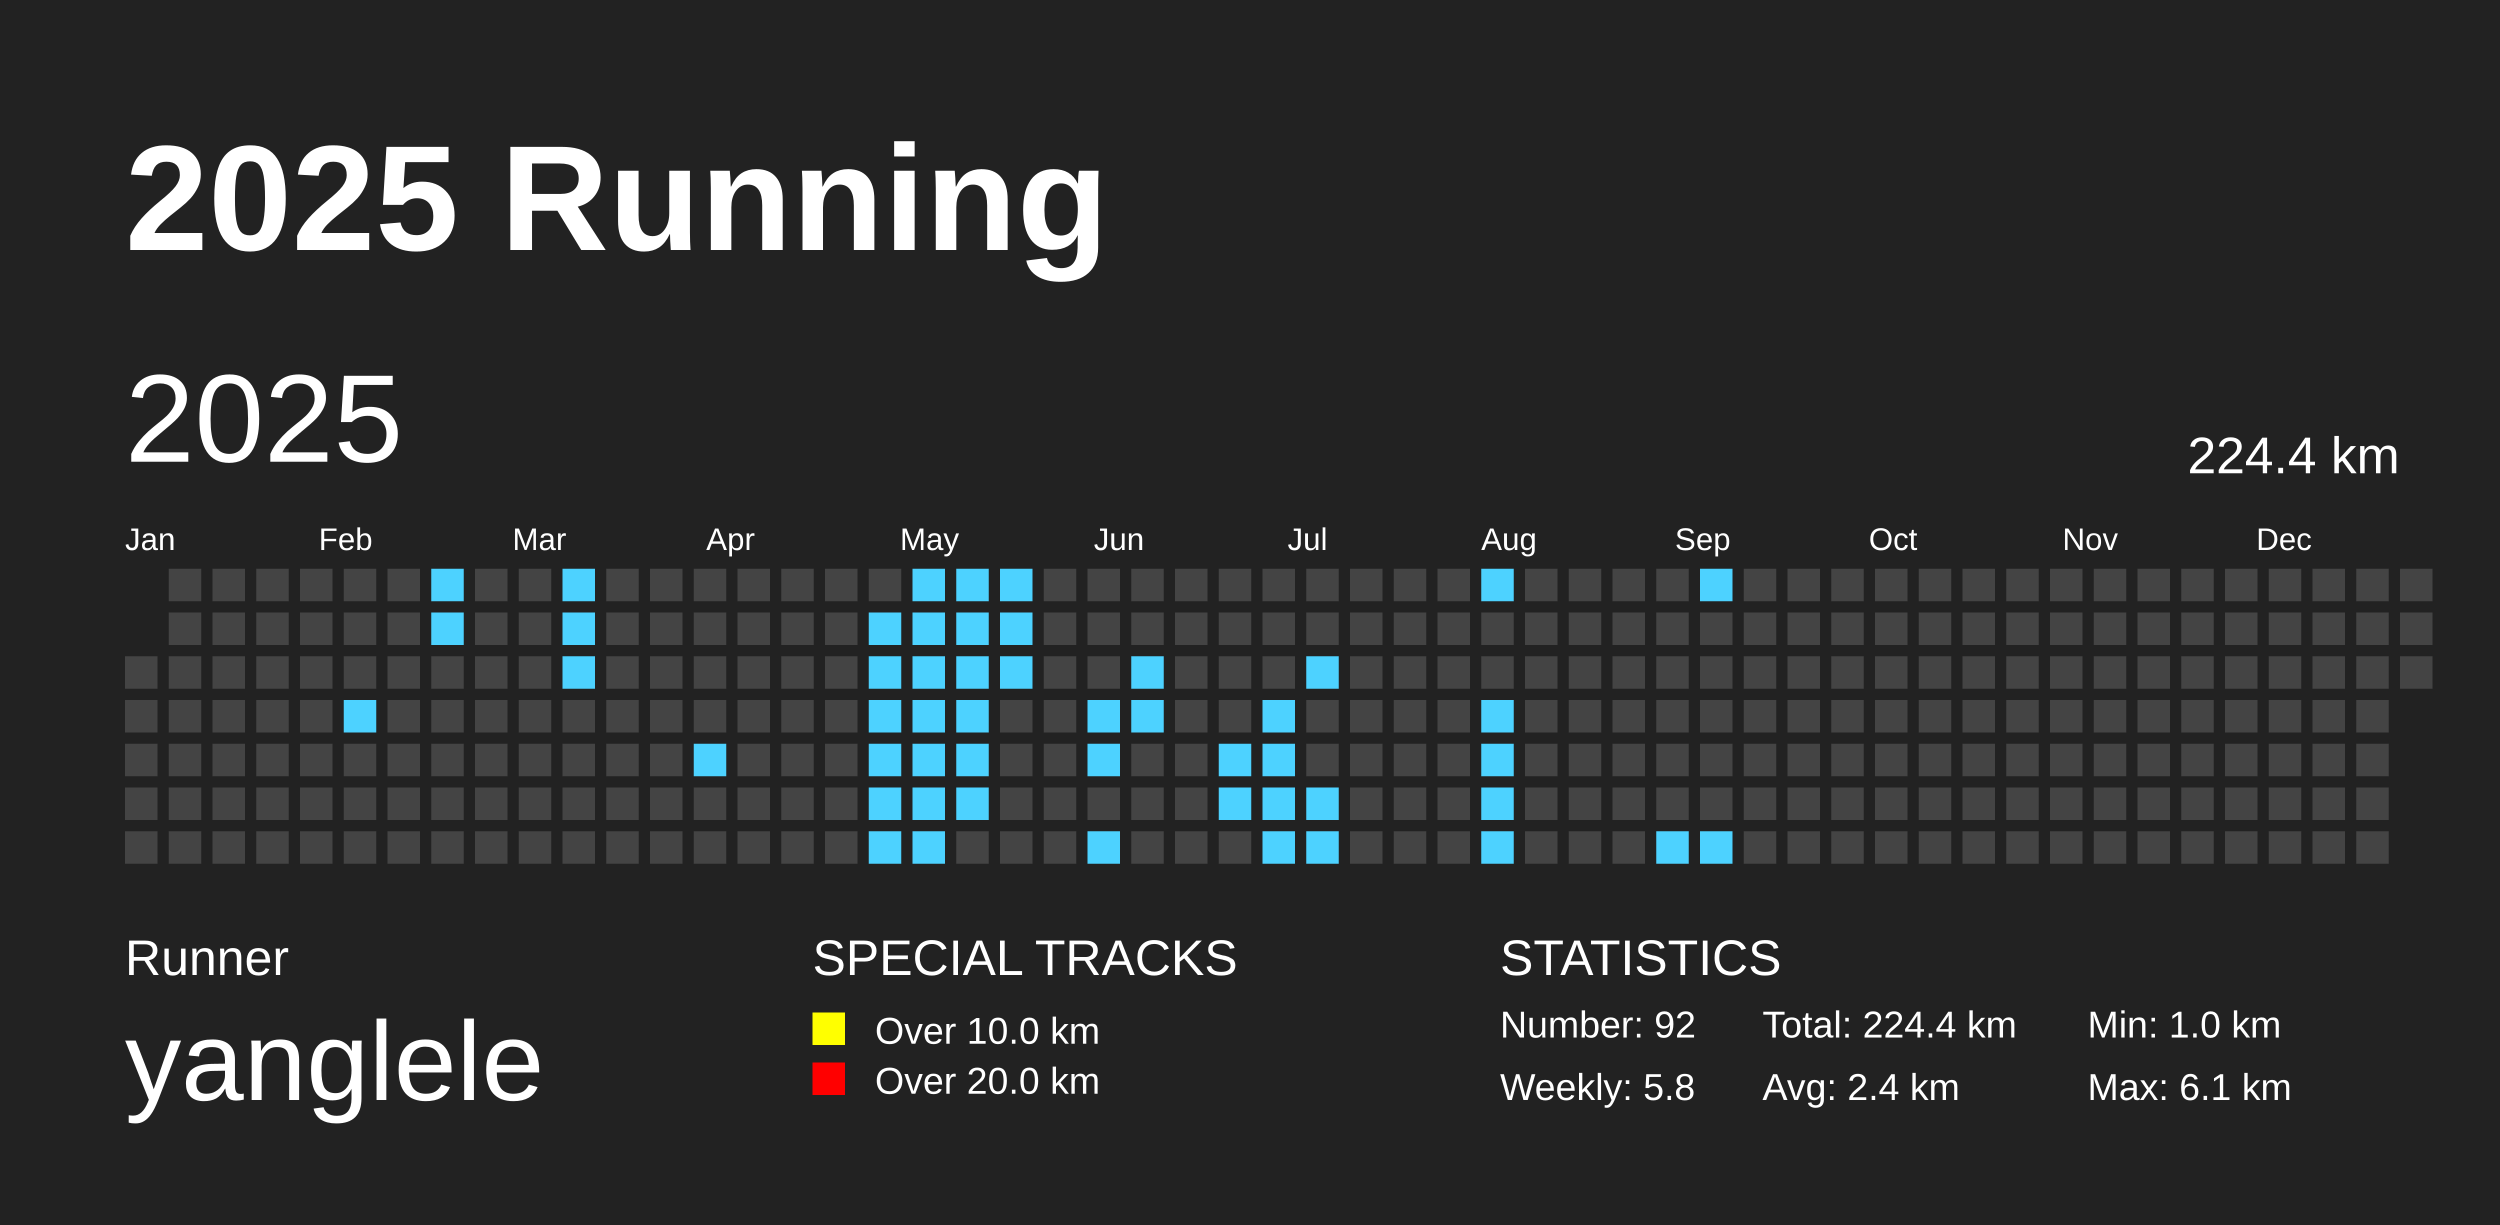
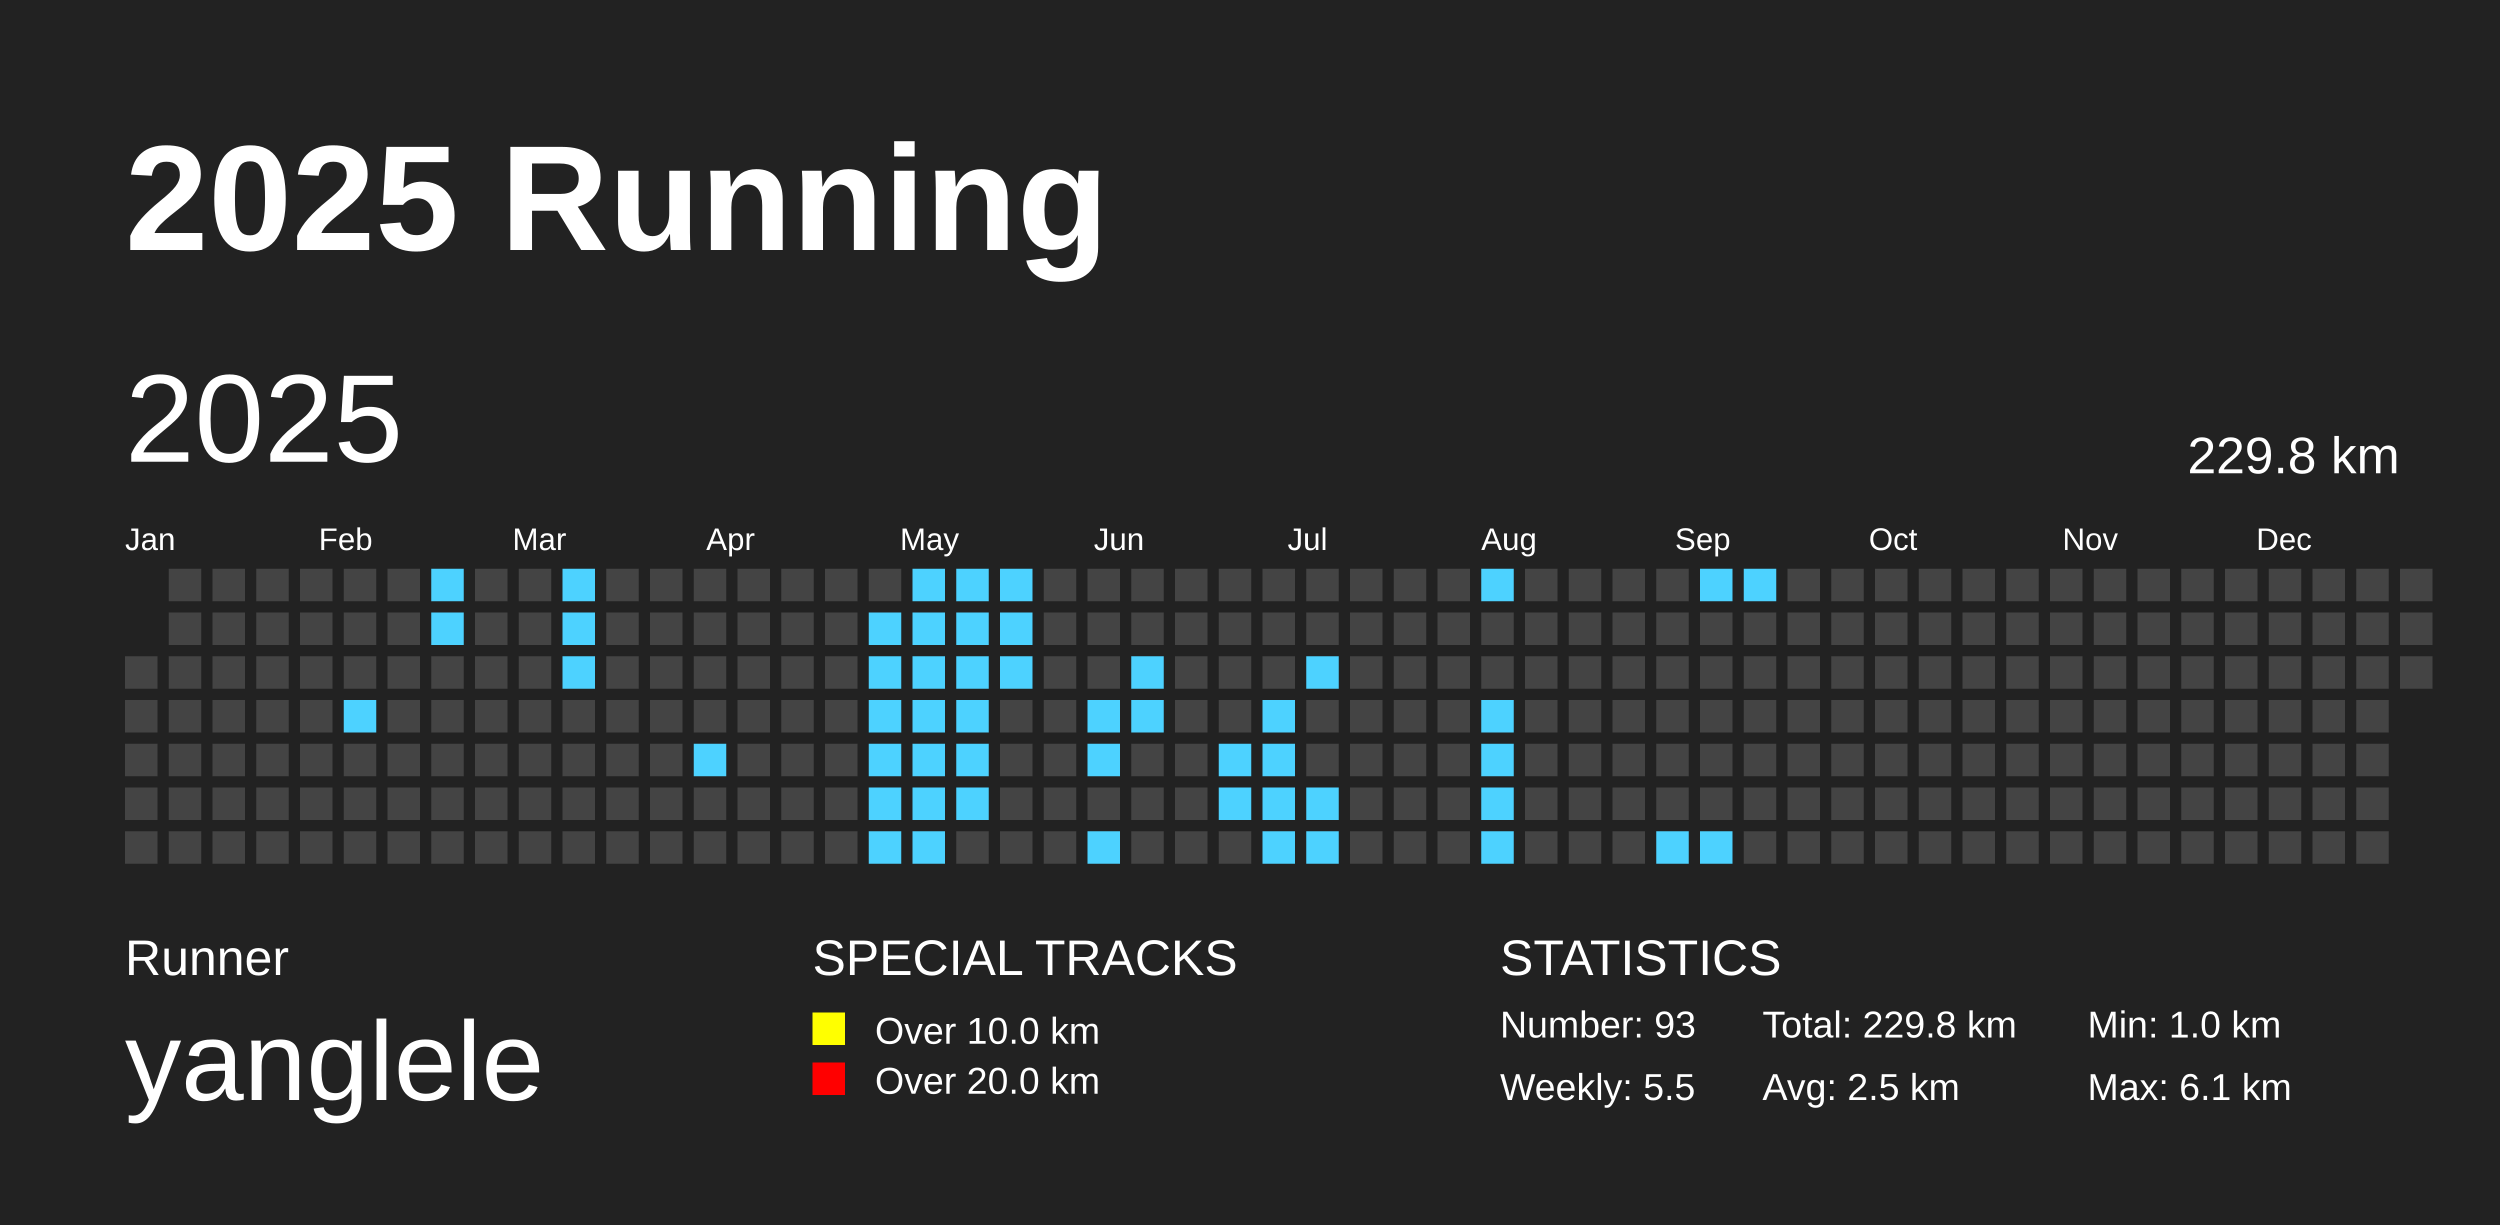
<svg xmlns="http://www.w3.org/2000/svg" baseProfile="full" height="98mm" version="1.1" viewBox="0,0,200,98" width="200mm">
  <defs />
  <rect fill="#222222" height="98" width="200" x="0" y="0" />
  <text fill="#FFFFFF" style="font-size:12px; font-family:Arial; font-weight:bold;" x="10" y="20">2025 Running</text>
  <text fill="#FFFFFF" style="font-size:4px; font-family:Arial" x="10" y="78">Runner</text>
  <text fill="#FFFFFF" style="font-size:9px; font-family:Arial" x="10" y="88">yanglele</text>
  <text fill="#FFFFFF" style="font-size:4px; font-family:Arial" x="65" y="78">SPECIAL TRACKS</text>
  <rect fill="yellow" height="2.6" width="2.6" x="65" y="81" />
  <text fill="#FFFFFF" style="font-size:3px; font-family:Arial" x="70" y="83.5">Over 10.0 km</text>
  <rect fill="red" height="2.6" width="2.6" x="65" y="85" />
  <text fill="#FFFFFF" style="font-size:3px; font-family:Arial" x="70" y="87.5">Over 20.0 km</text>
  <text fill="#FFFFFF" style="font-size:4px; font-family:Arial" x="120" y="78">STATISTICS</text>
-   <text fill="#FFFFFF" style="font-size:3px; font-family:Arial" x="120" y="83">Number: 92</text>
-   <text fill="#FFFFFF" style="font-size:3px; font-family:Arial" x="120" y="88">Weekly: 5.8</text>
-   <text fill="#FFFFFF" style="font-size:3px; font-family:Arial" x="141" y="83">Total: 224.4 km</text>
-   <text fill="#FFFFFF" style="font-size:3px; font-family:Arial" x="141" y="88">Avg: 2.4 km</text>
+   <text fill="#FFFFFF" style="font-size:3px; font-family:Arial" x="120" y="83">Number: 93</text>
+   <text fill="#FFFFFF" style="font-size:3px; font-family:Arial" x="120" y="88">Weekly: 5.5</text>
+   <text fill="#FFFFFF" style="font-size:3px; font-family:Arial" x="141" y="83">Total: 229.8 km</text>
+   <text fill="#FFFFFF" style="font-size:3px; font-family:Arial" x="141" y="88">Avg: 2.5 km</text>
  <text fill="#FFFFFF" style="font-size:3px; font-family:Arial" x="167" y="83">Min: 1.0 km</text>
  <text fill="#FFFFFF" style="font-size:3px; font-family:Arial" x="167" y="88">Max: 6.1 km</text>
  <text dominant-baseline="hanging" fill="#FFFFFF" style="font-size:10.0px; font-family:Arial;" x="10" y="30">2025</text>
-   <text dominant-baseline="hanging" fill="#FFFFFF" style="font-size:4.125px; font-family:Arial;" x="175" y="35">224.4 km</text>
+   <text dominant-baseline="hanging" fill="#FFFFFF" style="font-size:4.125px; font-family:Arial;" x="175" y="35">229.8 km</text>
  <text fill="#FFFFFF" style="font-size:2.5px; font-family:Arial" x="10.0" y="44">Jan</text>
  <text fill="#FFFFFF" style="font-size:2.5px; font-family:Arial" x="25.5" y="44">Feb</text>
  <text fill="#FFFFFF" style="font-size:2.5px; font-family:Arial" x="41.0" y="44">Mar</text>
  <text fill="#FFFFFF" style="font-size:2.5px; font-family:Arial" x="56.5" y="44">Apr</text>
  <text fill="#FFFFFF" style="font-size:2.5px; font-family:Arial" x="72.0" y="44">May</text>
  <text fill="#FFFFFF" style="font-size:2.5px; font-family:Arial" x="87.5" y="44">Jun</text>
  <text fill="#FFFFFF" style="font-size:2.5px; font-family:Arial" x="103.0" y="44">Jul</text>
  <text fill="#FFFFFF" style="font-size:2.5px; font-family:Arial" x="118.5" y="44">Aug</text>
  <text fill="#FFFFFF" style="font-size:2.5px; font-family:Arial" x="134.0" y="44">Sep</text>
  <text fill="#FFFFFF" style="font-size:2.5px; font-family:Arial" x="149.5" y="44">Oct</text>
  <text fill="#FFFFFF" style="font-size:2.5px; font-family:Arial" x="165.0" y="44">Nov</text>
  <text fill="#FFFFFF" style="font-size:2.5px; font-family:Arial" x="180.5" y="44">Dec</text>
  <rect fill="#444444" height="2.6" width="2.6" x="10.0" y="52.5" />
  <rect fill="#444444" height="2.6" width="2.6" x="10.0" y="56.0" />
  <rect fill="#444444" height="2.6" width="2.6" x="10.0" y="59.5" />
  <rect fill="#444444" height="2.6" width="2.6" x="10.0" y="63.0" />
  <rect fill="#444444" height="2.6" width="2.6" x="10.0" y="66.5" />
  <rect fill="#444444" height="2.6" width="2.6" x="13.5" y="45.5" />
  <rect fill="#444444" height="2.6" width="2.6" x="13.5" y="49.0" />
  <rect fill="#444444" height="2.6" width="2.6" x="13.5" y="52.5" />
  <rect fill="#444444" height="2.6" width="2.6" x="13.5" y="56.0" />
  <rect fill="#444444" height="2.6" width="2.6" x="13.5" y="59.5" />
  <rect fill="#444444" height="2.6" width="2.6" x="13.5" y="63.0" />
  <rect fill="#444444" height="2.6" width="2.6" x="13.5" y="66.5" />
  <rect fill="#444444" height="2.6" width="2.6" x="17.0" y="45.5" />
  <rect fill="#444444" height="2.6" width="2.6" x="17.0" y="49.0" />
  <rect fill="#444444" height="2.6" width="2.6" x="17.0" y="52.5" />
  <rect fill="#444444" height="2.6" width="2.6" x="17.0" y="56.0" />
  <rect fill="#444444" height="2.6" width="2.6" x="17.0" y="59.5" />
  <rect fill="#444444" height="2.6" width="2.6" x="17.0" y="63.0" />
  <rect fill="#444444" height="2.6" width="2.6" x="17.0" y="66.5" />
  <rect fill="#444444" height="2.6" width="2.6" x="20.5" y="45.5" />
  <rect fill="#444444" height="2.6" width="2.6" x="20.5" y="49.0" />
  <rect fill="#444444" height="2.6" width="2.6" x="20.5" y="52.5" />
  <rect fill="#444444" height="2.6" width="2.6" x="20.5" y="56.0" />
  <rect fill="#444444" height="2.6" width="2.6" x="20.5" y="59.5" />
  <rect fill="#444444" height="2.6" width="2.6" x="20.5" y="63.0" />
  <rect fill="#444444" height="2.6" width="2.6" x="20.5" y="66.5" />
  <rect fill="#444444" height="2.6" width="2.6" x="24.0" y="45.5" />
  <rect fill="#444444" height="2.6" width="2.6" x="24.0" y="49.0" />
  <rect fill="#444444" height="2.6" width="2.6" x="24.0" y="52.5" />
  <rect fill="#444444" height="2.6" width="2.6" x="24.0" y="56.0" />
  <rect fill="#444444" height="2.6" width="2.6" x="24.0" y="59.5" />
  <rect fill="#444444" height="2.6" width="2.6" x="24.0" y="63.0" />
  <rect fill="#444444" height="2.6" width="2.6" x="24.0" y="66.5" />
  <rect fill="#444444" height="2.6" width="2.6" x="27.5" y="45.5" />
  <rect fill="#444444" height="2.6" width="2.6" x="27.5" y="49.0" />
  <rect fill="#444444" height="2.6" width="2.6" x="27.5" y="52.5" />
  <rect fill="#4DD2FF" height="2.6" width="2.6" x="27.5" y="56.0" />
  <rect fill="#444444" height="2.6" width="2.6" x="27.5" y="59.5" />
  <rect fill="#444444" height="2.6" width="2.6" x="27.5" y="63.0" />
  <rect fill="#444444" height="2.6" width="2.6" x="27.5" y="66.5" />
  <rect fill="#444444" height="2.6" width="2.6" x="31.0" y="45.5" />
  <rect fill="#444444" height="2.6" width="2.6" x="31.0" y="49.0" />
  <rect fill="#444444" height="2.6" width="2.6" x="31.0" y="52.5" />
  <rect fill="#444444" height="2.6" width="2.6" x="31.0" y="56.0" />
  <rect fill="#444444" height="2.6" width="2.6" x="31.0" y="59.5" />
  <rect fill="#444444" height="2.6" width="2.6" x="31.0" y="63.0" />
  <rect fill="#444444" height="2.6" width="2.6" x="31.0" y="66.5" />
  <rect fill="#4DD2FF" height="2.6" width="2.6" x="34.5" y="45.5" />
  <rect fill="#4DD2FF" height="2.6" width="2.6" x="34.5" y="49.0" />
  <rect fill="#444444" height="2.6" width="2.6" x="34.5" y="52.5" />
  <rect fill="#444444" height="2.6" width="2.6" x="34.5" y="56.0" />
  <rect fill="#444444" height="2.6" width="2.6" x="34.5" y="59.5" />
  <rect fill="#444444" height="2.6" width="2.6" x="34.5" y="63.0" />
  <rect fill="#444444" height="2.6" width="2.6" x="34.5" y="66.5" />
  <rect fill="#444444" height="2.6" width="2.6" x="38.0" y="45.5" />
  <rect fill="#444444" height="2.6" width="2.6" x="38.0" y="49.0" />
  <rect fill="#444444" height="2.6" width="2.6" x="38.0" y="52.5" />
  <rect fill="#444444" height="2.6" width="2.6" x="38.0" y="56.0" />
  <rect fill="#444444" height="2.6" width="2.6" x="38.0" y="59.5" />
  <rect fill="#444444" height="2.6" width="2.6" x="38.0" y="63.0" />
  <rect fill="#444444" height="2.6" width="2.6" x="38.0" y="66.5" />
  <rect fill="#444444" height="2.6" width="2.6" x="41.5" y="45.5" />
  <rect fill="#444444" height="2.6" width="2.6" x="41.5" y="49.0" />
  <rect fill="#444444" height="2.6" width="2.6" x="41.5" y="52.5" />
  <rect fill="#444444" height="2.6" width="2.6" x="41.5" y="56.0" />
  <rect fill="#444444" height="2.6" width="2.6" x="41.5" y="59.5" />
  <rect fill="#444444" height="2.6" width="2.6" x="41.5" y="63.0" />
  <rect fill="#444444" height="2.6" width="2.6" x="41.5" y="66.5" />
  <rect fill="#4DD2FF" height="2.6" width="2.6" x="45.0" y="45.5" />
  <rect fill="#4DD2FF" height="2.6" width="2.6" x="45.0" y="49.0" />
  <rect fill="#4DD2FF" height="2.6" width="2.6" x="45.0" y="52.5" />
  <rect fill="#444444" height="2.6" width="2.6" x="45.0" y="56.0" />
  <rect fill="#444444" height="2.6" width="2.6" x="45.0" y="59.5" />
  <rect fill="#444444" height="2.6" width="2.6" x="45.0" y="63.0" />
  <rect fill="#444444" height="2.6" width="2.6" x="45.0" y="66.5" />
  <rect fill="#444444" height="2.6" width="2.6" x="48.5" y="45.5" />
  <rect fill="#444444" height="2.6" width="2.6" x="48.5" y="49.0" />
  <rect fill="#444444" height="2.6" width="2.6" x="48.5" y="52.5" />
  <rect fill="#444444" height="2.6" width="2.6" x="48.5" y="56.0" />
  <rect fill="#444444" height="2.6" width="2.6" x="48.5" y="59.5" />
  <rect fill="#444444" height="2.6" width="2.6" x="48.5" y="63.0" />
  <rect fill="#444444" height="2.6" width="2.6" x="48.5" y="66.5" />
  <rect fill="#444444" height="2.6" width="2.6" x="52.0" y="45.5" />
  <rect fill="#444444" height="2.6" width="2.6" x="52.0" y="49.0" />
  <rect fill="#444444" height="2.6" width="2.6" x="52.0" y="52.5" />
  <rect fill="#444444" height="2.6" width="2.6" x="52.0" y="56.0" />
  <rect fill="#444444" height="2.6" width="2.6" x="52.0" y="59.5" />
  <rect fill="#444444" height="2.6" width="2.6" x="52.0" y="63.0" />
  <rect fill="#444444" height="2.6" width="2.6" x="52.0" y="66.5" />
  <rect fill="#444444" height="2.6" width="2.6" x="55.5" y="45.5" />
  <rect fill="#444444" height="2.6" width="2.6" x="55.5" y="49.0" />
  <rect fill="#444444" height="2.6" width="2.6" x="55.5" y="52.5" />
  <rect fill="#444444" height="2.6" width="2.6" x="55.5" y="56.0" />
  <rect fill="#4DD2FF" height="2.6" width="2.6" x="55.5" y="59.5" />
  <rect fill="#444444" height="2.6" width="2.6" x="55.5" y="63.0" />
  <rect fill="#444444" height="2.6" width="2.6" x="55.5" y="66.5" />
  <rect fill="#444444" height="2.6" width="2.6" x="59.0" y="45.5" />
  <rect fill="#444444" height="2.6" width="2.6" x="59.0" y="49.0" />
  <rect fill="#444444" height="2.6" width="2.6" x="59.0" y="52.5" />
  <rect fill="#444444" height="2.6" width="2.6" x="59.0" y="56.0" />
  <rect fill="#444444" height="2.6" width="2.6" x="59.0" y="59.5" />
  <rect fill="#444444" height="2.6" width="2.6" x="59.0" y="63.0" />
  <rect fill="#444444" height="2.6" width="2.6" x="59.0" y="66.5" />
  <rect fill="#444444" height="2.6" width="2.6" x="62.5" y="45.5" />
  <rect fill="#444444" height="2.6" width="2.6" x="62.5" y="49.0" />
  <rect fill="#444444" height="2.6" width="2.6" x="62.5" y="52.5" />
  <rect fill="#444444" height="2.6" width="2.6" x="62.5" y="56.0" />
  <rect fill="#444444" height="2.6" width="2.6" x="62.5" y="59.5" />
  <rect fill="#444444" height="2.6" width="2.6" x="62.5" y="63.0" />
  <rect fill="#444444" height="2.6" width="2.6" x="62.5" y="66.5" />
  <rect fill="#444444" height="2.6" width="2.6" x="66.0" y="45.5" />
  <rect fill="#444444" height="2.6" width="2.6" x="66.0" y="49.0" />
  <rect fill="#444444" height="2.6" width="2.6" x="66.0" y="52.5" />
  <rect fill="#444444" height="2.6" width="2.6" x="66.0" y="56.0" />
  <rect fill="#444444" height="2.6" width="2.6" x="66.0" y="59.5" />
  <rect fill="#444444" height="2.6" width="2.6" x="66.0" y="63.0" />
  <rect fill="#444444" height="2.6" width="2.6" x="66.0" y="66.5" />
  <rect fill="#444444" height="2.6" width="2.6" x="69.5" y="45.5" />
  <rect fill="#4DD2FF" height="2.6" width="2.6" x="69.5" y="49.0" />
  <rect fill="#4DD2FF" height="2.6" width="2.6" x="69.5" y="52.5" />
  <rect fill="#4DD2FF" height="2.6" width="2.6" x="69.5" y="56.0" />
  <rect fill="#4DD2FF" height="2.6" width="2.6" x="69.5" y="59.5" />
  <rect fill="#4DD2FF" height="2.6" width="2.6" x="69.5" y="63.0" />
  <rect fill="#4DD2FF" height="2.6" width="2.6" x="69.5" y="66.5" />
  <rect fill="#4DD2FF" height="2.6" width="2.6" x="73.0" y="45.5" />
  <rect fill="#4DD2FF" height="2.6" width="2.6" x="73.0" y="49.0" />
  <rect fill="#4DD2FF" height="2.6" width="2.6" x="73.0" y="52.5" />
  <rect fill="#4DD2FF" height="2.6" width="2.6" x="73.0" y="56.0" />
  <rect fill="#4DD2FF" height="2.6" width="2.6" x="73.0" y="59.5" />
  <rect fill="#4DD2FF" height="2.6" width="2.6" x="73.0" y="63.0" />
  <rect fill="#4DD2FF" height="2.6" width="2.6" x="73.0" y="66.5" />
  <rect fill="#4DD2FF" height="2.6" width="2.6" x="76.5" y="45.5" />
  <rect fill="#4DD2FF" height="2.6" width="2.6" x="76.5" y="49.0" />
  <rect fill="#4DD2FF" height="2.6" width="2.6" x="76.5" y="52.5" />
  <rect fill="#4DD2FF" height="2.6" width="2.6" x="76.5" y="56.0" />
  <rect fill="#4DD2FF" height="2.6" width="2.6" x="76.5" y="59.5" />
  <rect fill="#4DD2FF" height="2.6" width="2.6" x="76.5" y="63.0" />
  <rect fill="#444444" height="2.6" width="2.6" x="76.5" y="66.5" />
  <rect fill="#4DD2FF" height="2.6" width="2.6" x="80.0" y="45.5" />
  <rect fill="#4DD2FF" height="2.6" width="2.6" x="80.0" y="49.0" />
  <rect fill="#4DD2FF" height="2.6" width="2.6" x="80.0" y="52.5" />
  <rect fill="#444444" height="2.6" width="2.6" x="80.0" y="56.0" />
  <rect fill="#444444" height="2.6" width="2.6" x="80.0" y="59.5" />
  <rect fill="#444444" height="2.6" width="2.6" x="80.0" y="63.0" />
  <rect fill="#444444" height="2.6" width="2.6" x="80.0" y="66.5" />
  <rect fill="#444444" height="2.6" width="2.6" x="83.5" y="45.5" />
  <rect fill="#444444" height="2.6" width="2.6" x="83.5" y="49.0" />
  <rect fill="#444444" height="2.6" width="2.6" x="83.5" y="52.5" />
  <rect fill="#444444" height="2.6" width="2.6" x="83.5" y="56.0" />
  <rect fill="#444444" height="2.6" width="2.6" x="83.5" y="59.5" />
  <rect fill="#444444" height="2.6" width="2.6" x="83.5" y="63.0" />
  <rect fill="#444444" height="2.6" width="2.6" x="83.5" y="66.5" />
  <rect fill="#444444" height="2.6" width="2.6" x="87.0" y="45.5" />
  <rect fill="#444444" height="2.6" width="2.6" x="87.0" y="49.0" />
  <rect fill="#444444" height="2.6" width="2.6" x="87.0" y="52.5" />
  <rect fill="#4DD2FF" height="2.6" width="2.6" x="87.0" y="56.0" />
  <rect fill="#4DD2FF" height="2.6" width="2.6" x="87.0" y="59.5" />
  <rect fill="#444444" height="2.6" width="2.6" x="87.0" y="63.0" />
  <rect fill="#4DD2FF" height="2.6" width="2.6" x="87.0" y="66.5" />
  <rect fill="#444444" height="2.6" width="2.6" x="90.5" y="45.5" />
  <rect fill="#444444" height="2.6" width="2.6" x="90.5" y="49.0" />
  <rect fill="#4DD2FF" height="2.6" width="2.6" x="90.5" y="52.5" />
  <rect fill="#4DD2FF" height="2.6" width="2.6" x="90.5" y="56.0" />
  <rect fill="#444444" height="2.6" width="2.6" x="90.5" y="59.5" />
  <rect fill="#444444" height="2.6" width="2.6" x="90.5" y="63.0" />
  <rect fill="#444444" height="2.6" width="2.6" x="90.5" y="66.5" />
  <rect fill="#444444" height="2.6" width="2.6" x="94.0" y="45.5" />
  <rect fill="#444444" height="2.6" width="2.6" x="94.0" y="49.0" />
  <rect fill="#444444" height="2.6" width="2.6" x="94.0" y="52.5" />
  <rect fill="#444444" height="2.6" width="2.6" x="94.0" y="56.0" />
  <rect fill="#444444" height="2.6" width="2.6" x="94.0" y="59.5" />
  <rect fill="#444444" height="2.6" width="2.6" x="94.0" y="63.0" />
  <rect fill="#444444" height="2.6" width="2.6" x="94.0" y="66.5" />
  <rect fill="#444444" height="2.6" width="2.6" x="97.5" y="45.5" />
  <rect fill="#444444" height="2.6" width="2.6" x="97.5" y="49.0" />
  <rect fill="#444444" height="2.6" width="2.6" x="97.5" y="52.5" />
  <rect fill="#444444" height="2.6" width="2.6" x="97.5" y="56.0" />
  <rect fill="#4DD2FF" height="2.6" width="2.6" x="97.5" y="59.5" />
  <rect fill="#4DD2FF" height="2.6" width="2.6" x="97.5" y="63.0" />
  <rect fill="#444444" height="2.6" width="2.6" x="97.5" y="66.5" />
  <rect fill="#444444" height="2.6" width="2.6" x="101.0" y="45.5" />
  <rect fill="#444444" height="2.6" width="2.6" x="101.0" y="49.0" />
  <rect fill="#444444" height="2.6" width="2.6" x="101.0" y="52.5" />
  <rect fill="#4DD2FF" height="2.6" width="2.6" x="101.0" y="56.0" />
  <rect fill="#4DD2FF" height="2.6" width="2.6" x="101.0" y="59.5" />
  <rect fill="#4DD2FF" height="2.6" width="2.6" x="101.0" y="63.0" />
  <rect fill="#4DD2FF" height="2.6" width="2.6" x="101.0" y="66.5" />
  <rect fill="#444444" height="2.6" width="2.6" x="104.5" y="45.5" />
  <rect fill="#444444" height="2.6" width="2.6" x="104.5" y="49.0" />
  <rect fill="#4DD2FF" height="2.6" width="2.6" x="104.5" y="52.5" />
  <rect fill="#444444" height="2.6" width="2.6" x="104.5" y="56.0" />
  <rect fill="#444444" height="2.6" width="2.6" x="104.5" y="59.5" />
  <rect fill="#4DD2FF" height="2.6" width="2.6" x="104.5" y="63.0" />
  <rect fill="#4DD2FF" height="2.6" width="2.6" x="104.5" y="66.5" />
  <rect fill="#444444" height="2.6" width="2.6" x="108.0" y="45.5" />
  <rect fill="#444444" height="2.6" width="2.6" x="108.0" y="49.0" />
  <rect fill="#444444" height="2.6" width="2.6" x="108.0" y="52.5" />
  <rect fill="#444444" height="2.6" width="2.6" x="108.0" y="56.0" />
  <rect fill="#444444" height="2.6" width="2.6" x="108.0" y="59.5" />
  <rect fill="#444444" height="2.6" width="2.6" x="108.0" y="63.0" />
  <rect fill="#444444" height="2.6" width="2.6" x="108.0" y="66.5" />
  <rect fill="#444444" height="2.6" width="2.6" x="111.5" y="45.5" />
  <rect fill="#444444" height="2.6" width="2.6" x="111.5" y="49.0" />
  <rect fill="#444444" height="2.6" width="2.6" x="111.5" y="52.5" />
  <rect fill="#444444" height="2.6" width="2.6" x="111.5" y="56.0" />
  <rect fill="#444444" height="2.6" width="2.6" x="111.5" y="59.5" />
  <rect fill="#444444" height="2.6" width="2.6" x="111.5" y="63.0" />
  <rect fill="#444444" height="2.6" width="2.6" x="111.5" y="66.5" />
  <rect fill="#444444" height="2.6" width="2.6" x="115.0" y="45.5" />
  <rect fill="#444444" height="2.6" width="2.6" x="115.0" y="49.0" />
  <rect fill="#444444" height="2.6" width="2.6" x="115.0" y="52.5" />
  <rect fill="#444444" height="2.6" width="2.6" x="115.0" y="56.0" />
  <rect fill="#444444" height="2.6" width="2.6" x="115.0" y="59.5" />
  <rect fill="#444444" height="2.6" width="2.6" x="115.0" y="63.0" />
  <rect fill="#444444" height="2.6" width="2.6" x="115.0" y="66.5" />
  <rect fill="#4DD2FF" height="2.6" width="2.6" x="118.5" y="45.5" />
  <rect fill="#444444" height="2.6" width="2.6" x="118.5" y="49.0" />
  <rect fill="#444444" height="2.6" width="2.6" x="118.5" y="52.5" />
  <rect fill="#4DD2FF" height="2.6" width="2.6" x="118.5" y="56.0" />
  <rect fill="#4DD2FF" height="2.6" width="2.6" x="118.5" y="59.5" />
  <rect fill="#4DD2FF" height="2.6" width="2.6" x="118.5" y="63.0" />
  <rect fill="#4DD2FF" height="2.6" width="2.6" x="118.5" y="66.5" />
  <rect fill="#444444" height="2.6" width="2.6" x="122.0" y="45.5" />
  <rect fill="#444444" height="2.6" width="2.6" x="122.0" y="49.0" />
  <rect fill="#444444" height="2.6" width="2.6" x="122.0" y="52.5" />
  <rect fill="#444444" height="2.6" width="2.6" x="122.0" y="56.0" />
  <rect fill="#444444" height="2.6" width="2.6" x="122.0" y="59.5" />
  <rect fill="#444444" height="2.6" width="2.6" x="122.0" y="63.0" />
  <rect fill="#444444" height="2.6" width="2.6" x="122.0" y="66.5" />
  <rect fill="#444444" height="2.6" width="2.6" x="125.5" y="45.5" />
  <rect fill="#444444" height="2.6" width="2.6" x="125.5" y="49.0" />
  <rect fill="#444444" height="2.6" width="2.6" x="125.5" y="52.5" />
  <rect fill="#444444" height="2.6" width="2.6" x="125.5" y="56.0" />
  <rect fill="#444444" height="2.6" width="2.6" x="125.5" y="59.5" />
  <rect fill="#444444" height="2.6" width="2.6" x="125.5" y="63.0" />
  <rect fill="#444444" height="2.6" width="2.6" x="125.5" y="66.5" />
  <rect fill="#444444" height="2.6" width="2.6" x="129.0" y="45.5" />
  <rect fill="#444444" height="2.6" width="2.6" x="129.0" y="49.0" />
  <rect fill="#444444" height="2.6" width="2.6" x="129.0" y="52.5" />
  <rect fill="#444444" height="2.6" width="2.6" x="129.0" y="56.0" />
  <rect fill="#444444" height="2.6" width="2.6" x="129.0" y="59.5" />
  <rect fill="#444444" height="2.6" width="2.6" x="129.0" y="63.0" />
  <rect fill="#444444" height="2.6" width="2.6" x="129.0" y="66.5" />
  <rect fill="#444444" height="2.6" width="2.6" x="132.5" y="45.5" />
  <rect fill="#444444" height="2.6" width="2.6" x="132.5" y="49.0" />
  <rect fill="#444444" height="2.6" width="2.6" x="132.5" y="52.5" />
  <rect fill="#444444" height="2.6" width="2.6" x="132.5" y="56.0" />
  <rect fill="#444444" height="2.6" width="2.6" x="132.5" y="59.5" />
  <rect fill="#444444" height="2.6" width="2.6" x="132.5" y="63.0" />
  <rect fill="#4DD2FF" height="2.6" width="2.6" x="132.5" y="66.5" />
  <rect fill="#4DD2FF" height="2.6" width="2.6" x="136.0" y="45.5" />
  <rect fill="#444444" height="2.6" width="2.6" x="136.0" y="49.0" />
  <rect fill="#444444" height="2.6" width="2.6" x="136.0" y="52.5" />
  <rect fill="#444444" height="2.6" width="2.6" x="136.0" y="56.0" />
  <rect fill="#444444" height="2.6" width="2.6" x="136.0" y="59.5" />
  <rect fill="#444444" height="2.6" width="2.6" x="136.0" y="63.0" />
  <rect fill="#4DD2FF" height="2.6" width="2.6" x="136.0" y="66.5" />
-   <rect fill="#444444" height="2.6" width="2.6" x="139.5" y="45.5" />
+   <rect fill="#4DD2FF" height="2.6" width="2.6" x="139.5" y="45.5" />
  <rect fill="#444444" height="2.6" width="2.6" x="139.5" y="49.0" />
  <rect fill="#444444" height="2.6" width="2.6" x="139.5" y="52.5" />
  <rect fill="#444444" height="2.6" width="2.6" x="139.5" y="56.0" />
  <rect fill="#444444" height="2.6" width="2.6" x="139.5" y="59.5" />
  <rect fill="#444444" height="2.6" width="2.6" x="139.5" y="63.0" />
  <rect fill="#444444" height="2.6" width="2.6" x="139.5" y="66.5" />
  <rect fill="#444444" height="2.6" width="2.6" x="143.0" y="45.5" />
  <rect fill="#444444" height="2.6" width="2.6" x="143.0" y="49.0" />
  <rect fill="#444444" height="2.6" width="2.6" x="143.0" y="52.5" />
  <rect fill="#444444" height="2.6" width="2.6" x="143.0" y="56.0" />
  <rect fill="#444444" height="2.6" width="2.6" x="143.0" y="59.5" />
  <rect fill="#444444" height="2.6" width="2.6" x="143.0" y="63.0" />
  <rect fill="#444444" height="2.6" width="2.6" x="143.0" y="66.5" />
  <rect fill="#444444" height="2.6" width="2.6" x="146.5" y="45.5" />
  <rect fill="#444444" height="2.6" width="2.6" x="146.5" y="49.0" />
  <rect fill="#444444" height="2.6" width="2.6" x="146.5" y="52.5" />
  <rect fill="#444444" height="2.6" width="2.6" x="146.5" y="56.0" />
  <rect fill="#444444" height="2.6" width="2.6" x="146.5" y="59.5" />
  <rect fill="#444444" height="2.6" width="2.6" x="146.5" y="63.0" />
  <rect fill="#444444" height="2.6" width="2.6" x="146.5" y="66.5" />
  <rect fill="#444444" height="2.6" width="2.6" x="150.0" y="45.5" />
  <rect fill="#444444" height="2.6" width="2.6" x="150.0" y="49.0" />
  <rect fill="#444444" height="2.6" width="2.6" x="150.0" y="52.5" />
  <rect fill="#444444" height="2.6" width="2.6" x="150.0" y="56.0" />
  <rect fill="#444444" height="2.6" width="2.6" x="150.0" y="59.5" />
  <rect fill="#444444" height="2.6" width="2.6" x="150.0" y="63.0" />
  <rect fill="#444444" height="2.6" width="2.6" x="150.0" y="66.5" />
  <rect fill="#444444" height="2.6" width="2.6" x="153.5" y="45.5" />
  <rect fill="#444444" height="2.6" width="2.6" x="153.5" y="49.0" />
  <rect fill="#444444" height="2.6" width="2.6" x="153.5" y="52.5" />
  <rect fill="#444444" height="2.6" width="2.6" x="153.5" y="56.0" />
  <rect fill="#444444" height="2.6" width="2.6" x="153.5" y="59.5" />
  <rect fill="#444444" height="2.6" width="2.6" x="153.5" y="63.0" />
  <rect fill="#444444" height="2.6" width="2.6" x="153.5" y="66.5" />
  <rect fill="#444444" height="2.6" width="2.6" x="157.0" y="45.5" />
  <rect fill="#444444" height="2.6" width="2.6" x="157.0" y="49.0" />
  <rect fill="#444444" height="2.6" width="2.6" x="157.0" y="52.5" />
  <rect fill="#444444" height="2.6" width="2.6" x="157.0" y="56.0" />
  <rect fill="#444444" height="2.6" width="2.6" x="157.0" y="59.5" />
  <rect fill="#444444" height="2.6" width="2.6" x="157.0" y="63.0" />
  <rect fill="#444444" height="2.6" width="2.6" x="157.0" y="66.5" />
  <rect fill="#444444" height="2.6" width="2.6" x="160.5" y="45.5" />
  <rect fill="#444444" height="2.6" width="2.6" x="160.5" y="49.0" />
  <rect fill="#444444" height="2.6" width="2.6" x="160.5" y="52.5" />
  <rect fill="#444444" height="2.6" width="2.6" x="160.5" y="56.0" />
  <rect fill="#444444" height="2.6" width="2.6" x="160.5" y="59.5" />
  <rect fill="#444444" height="2.6" width="2.6" x="160.5" y="63.0" />
  <rect fill="#444444" height="2.6" width="2.6" x="160.5" y="66.5" />
  <rect fill="#444444" height="2.6" width="2.6" x="164.0" y="45.5" />
  <rect fill="#444444" height="2.6" width="2.6" x="164.0" y="49.0" />
  <rect fill="#444444" height="2.6" width="2.6" x="164.0" y="52.5" />
  <rect fill="#444444" height="2.6" width="2.6" x="164.0" y="56.0" />
  <rect fill="#444444" height="2.6" width="2.6" x="164.0" y="59.5" />
  <rect fill="#444444" height="2.6" width="2.6" x="164.0" y="63.0" />
  <rect fill="#444444" height="2.6" width="2.6" x="164.0" y="66.5" />
  <rect fill="#444444" height="2.6" width="2.6" x="167.5" y="45.5" />
  <rect fill="#444444" height="2.6" width="2.6" x="167.5" y="49.0" />
  <rect fill="#444444" height="2.6" width="2.6" x="167.5" y="52.5" />
  <rect fill="#444444" height="2.6" width="2.6" x="167.5" y="56.0" />
  <rect fill="#444444" height="2.6" width="2.6" x="167.5" y="59.5" />
  <rect fill="#444444" height="2.6" width="2.6" x="167.5" y="63.0" />
  <rect fill="#444444" height="2.6" width="2.6" x="167.5" y="66.5" />
  <rect fill="#444444" height="2.6" width="2.6" x="171.0" y="45.5" />
  <rect fill="#444444" height="2.6" width="2.6" x="171.0" y="49.0" />
  <rect fill="#444444" height="2.6" width="2.6" x="171.0" y="52.5" />
  <rect fill="#444444" height="2.6" width="2.6" x="171.0" y="56.0" />
  <rect fill="#444444" height="2.6" width="2.6" x="171.0" y="59.5" />
  <rect fill="#444444" height="2.6" width="2.6" x="171.0" y="63.0" />
  <rect fill="#444444" height="2.6" width="2.6" x="171.0" y="66.5" />
  <rect fill="#444444" height="2.6" width="2.6" x="174.5" y="45.5" />
  <rect fill="#444444" height="2.6" width="2.6" x="174.5" y="49.0" />
  <rect fill="#444444" height="2.6" width="2.6" x="174.5" y="52.5" />
  <rect fill="#444444" height="2.6" width="2.6" x="174.5" y="56.0" />
  <rect fill="#444444" height="2.6" width="2.6" x="174.5" y="59.5" />
  <rect fill="#444444" height="2.6" width="2.6" x="174.5" y="63.0" />
  <rect fill="#444444" height="2.6" width="2.6" x="174.5" y="66.5" />
  <rect fill="#444444" height="2.6" width="2.6" x="178.0" y="45.5" />
  <rect fill="#444444" height="2.6" width="2.6" x="178.0" y="49.0" />
  <rect fill="#444444" height="2.6" width="2.6" x="178.0" y="52.5" />
  <rect fill="#444444" height="2.6" width="2.6" x="178.0" y="56.0" />
  <rect fill="#444444" height="2.6" width="2.6" x="178.0" y="59.5" />
  <rect fill="#444444" height="2.6" width="2.6" x="178.0" y="63.0" />
  <rect fill="#444444" height="2.6" width="2.6" x="178.0" y="66.5" />
  <rect fill="#444444" height="2.6" width="2.6" x="181.5" y="45.5" />
  <rect fill="#444444" height="2.6" width="2.6" x="181.5" y="49.0" />
  <rect fill="#444444" height="2.6" width="2.6" x="181.5" y="52.5" />
  <rect fill="#444444" height="2.6" width="2.6" x="181.5" y="56.0" />
  <rect fill="#444444" height="2.6" width="2.6" x="181.5" y="59.5" />
  <rect fill="#444444" height="2.6" width="2.6" x="181.5" y="63.0" />
  <rect fill="#444444" height="2.6" width="2.6" x="181.5" y="66.5" />
  <rect fill="#444444" height="2.6" width="2.6" x="185.0" y="45.5" />
  <rect fill="#444444" height="2.6" width="2.6" x="185.0" y="49.0" />
  <rect fill="#444444" height="2.6" width="2.6" x="185.0" y="52.5" />
  <rect fill="#444444" height="2.6" width="2.6" x="185.0" y="56.0" />
  <rect fill="#444444" height="2.6" width="2.6" x="185.0" y="59.5" />
  <rect fill="#444444" height="2.6" width="2.6" x="185.0" y="63.0" />
  <rect fill="#444444" height="2.6" width="2.6" x="185.0" y="66.5" />
  <rect fill="#444444" height="2.6" width="2.6" x="188.5" y="45.5" />
  <rect fill="#444444" height="2.6" width="2.6" x="188.5" y="49.0" />
  <rect fill="#444444" height="2.6" width="2.6" x="188.5" y="52.5" />
  <rect fill="#444444" height="2.6" width="2.6" x="188.5" y="56.0" />
  <rect fill="#444444" height="2.6" width="2.6" x="188.5" y="59.5" />
  <rect fill="#444444" height="2.6" width="2.6" x="188.5" y="63.0" />
  <rect fill="#444444" height="2.6" width="2.6" x="188.5" y="66.5" />
  <rect fill="#444444" height="2.6" width="2.6" x="192.0" y="45.5" />
  <rect fill="#444444" height="2.6" width="2.6" x="192.0" y="49.0" />
  <rect fill="#444444" height="2.6" width="2.6" x="192.0" y="52.5" />
</svg>
